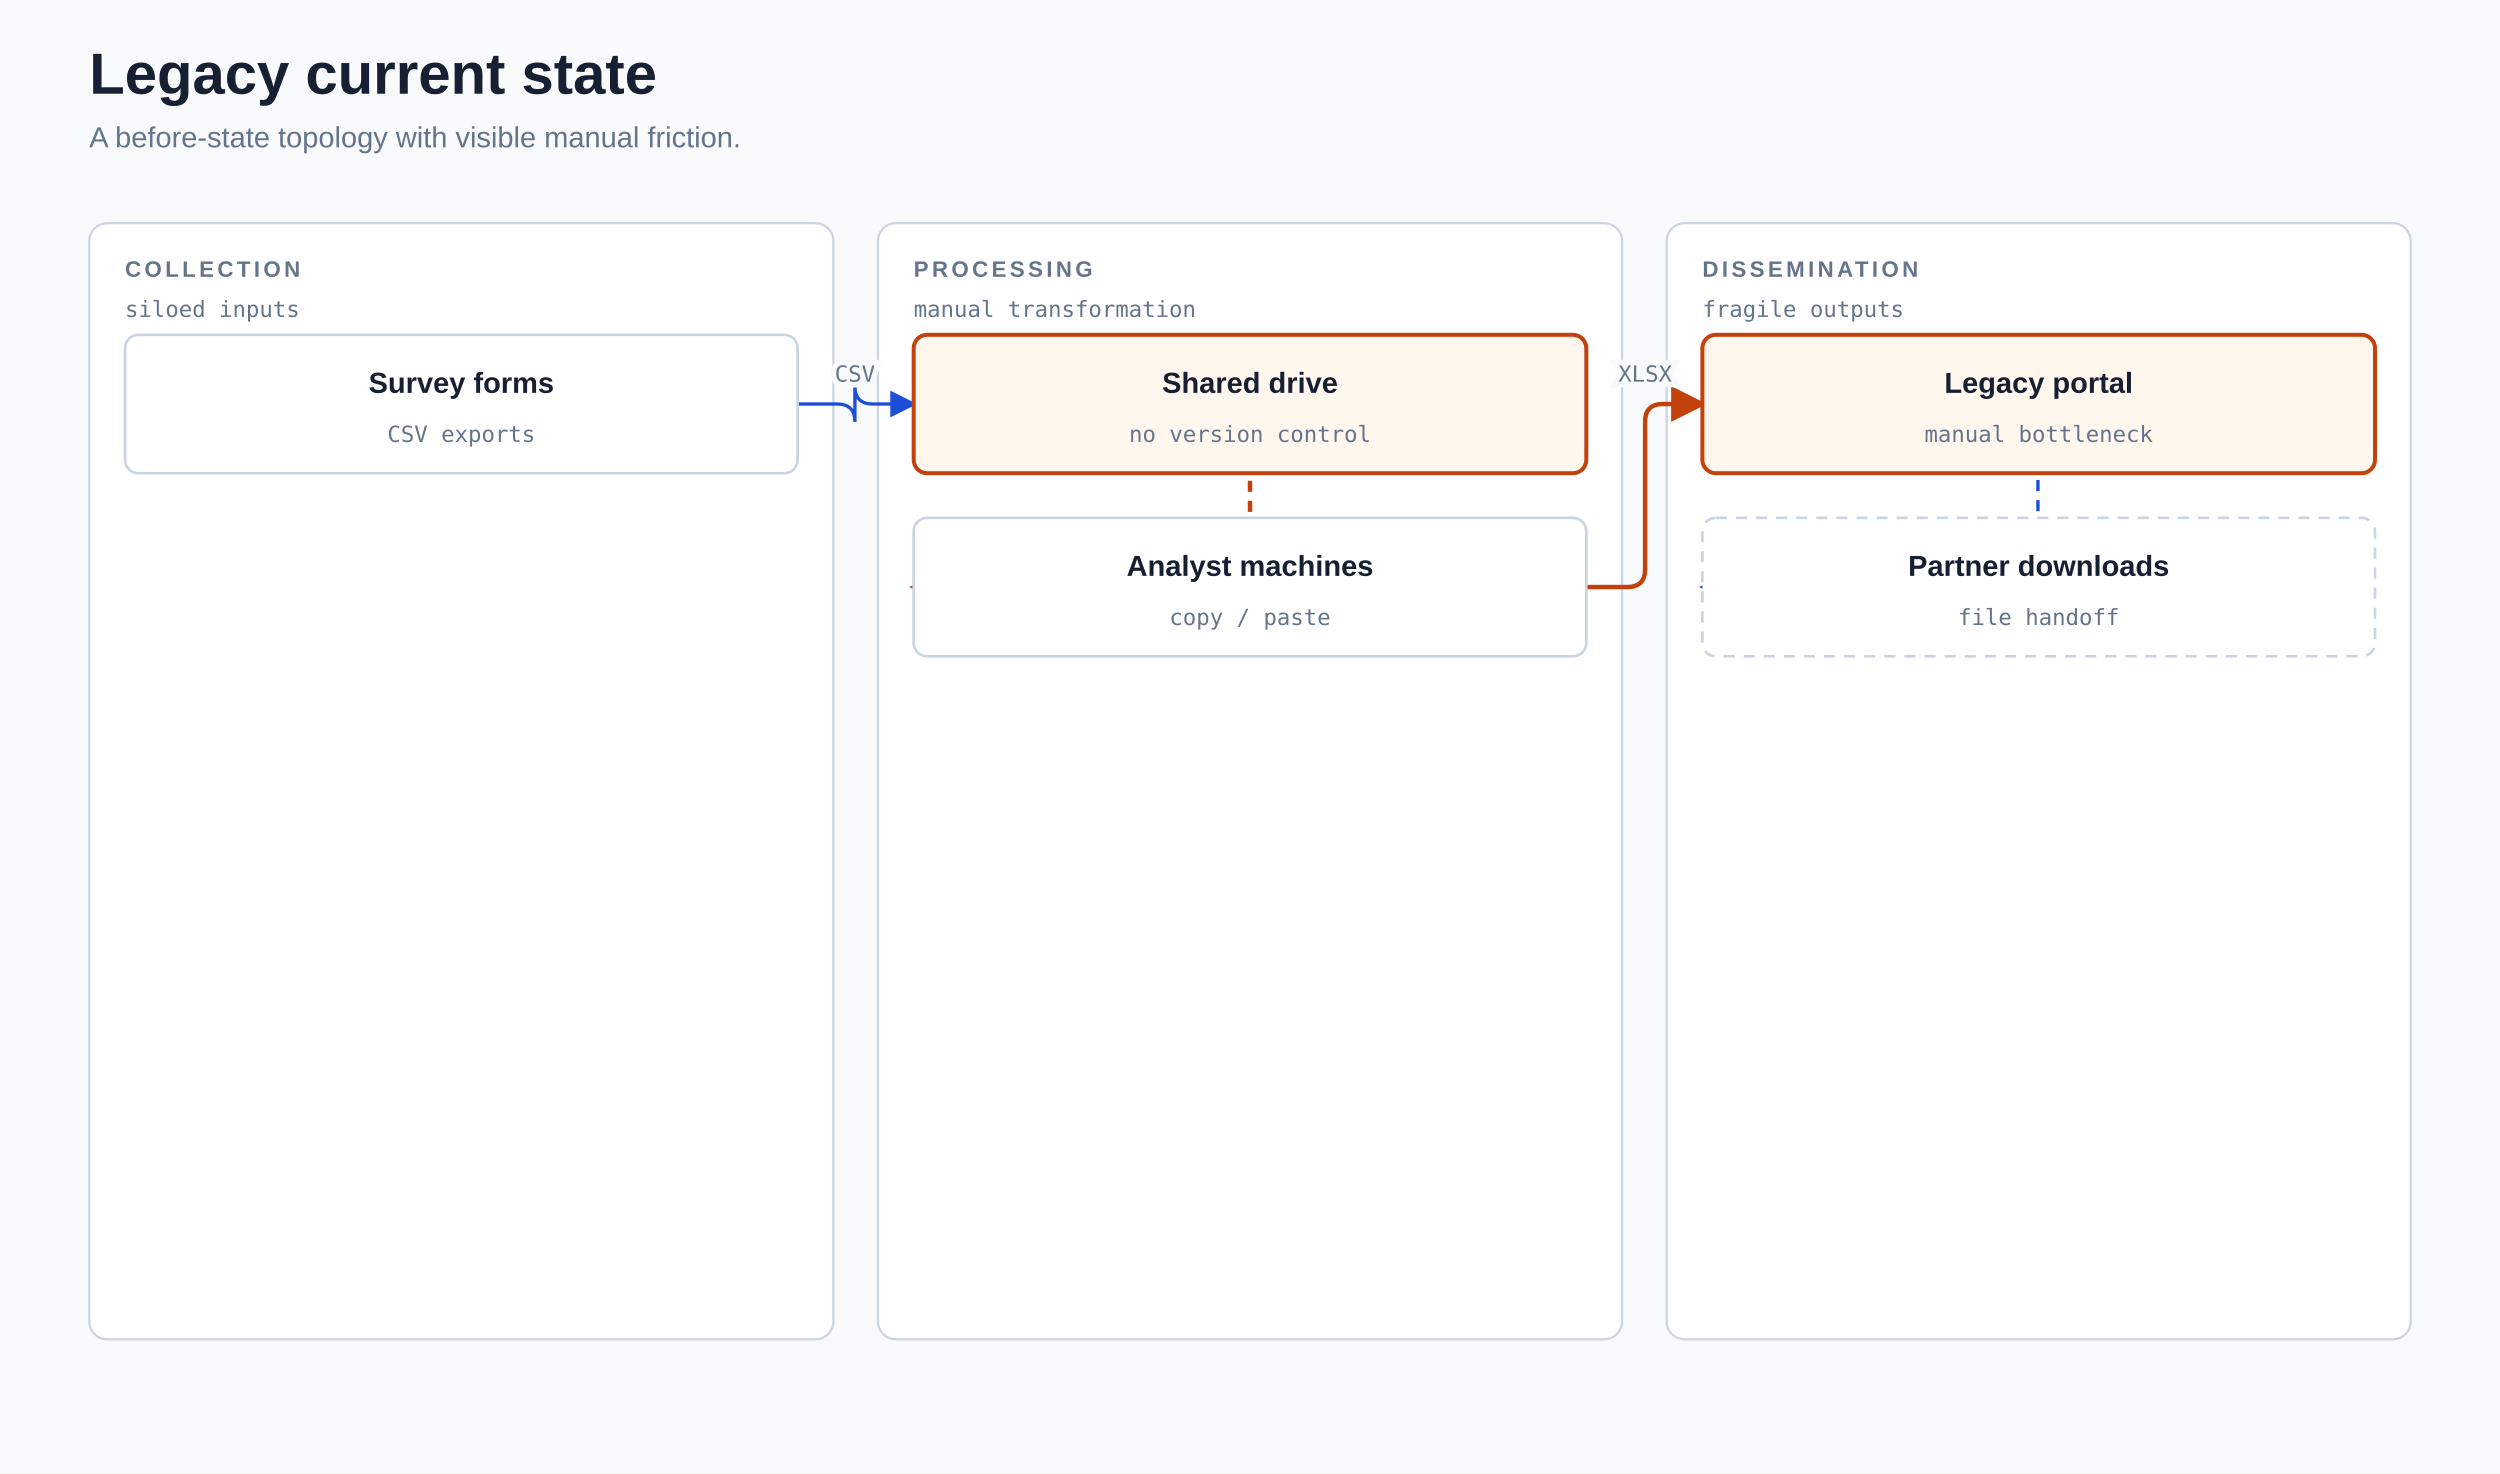
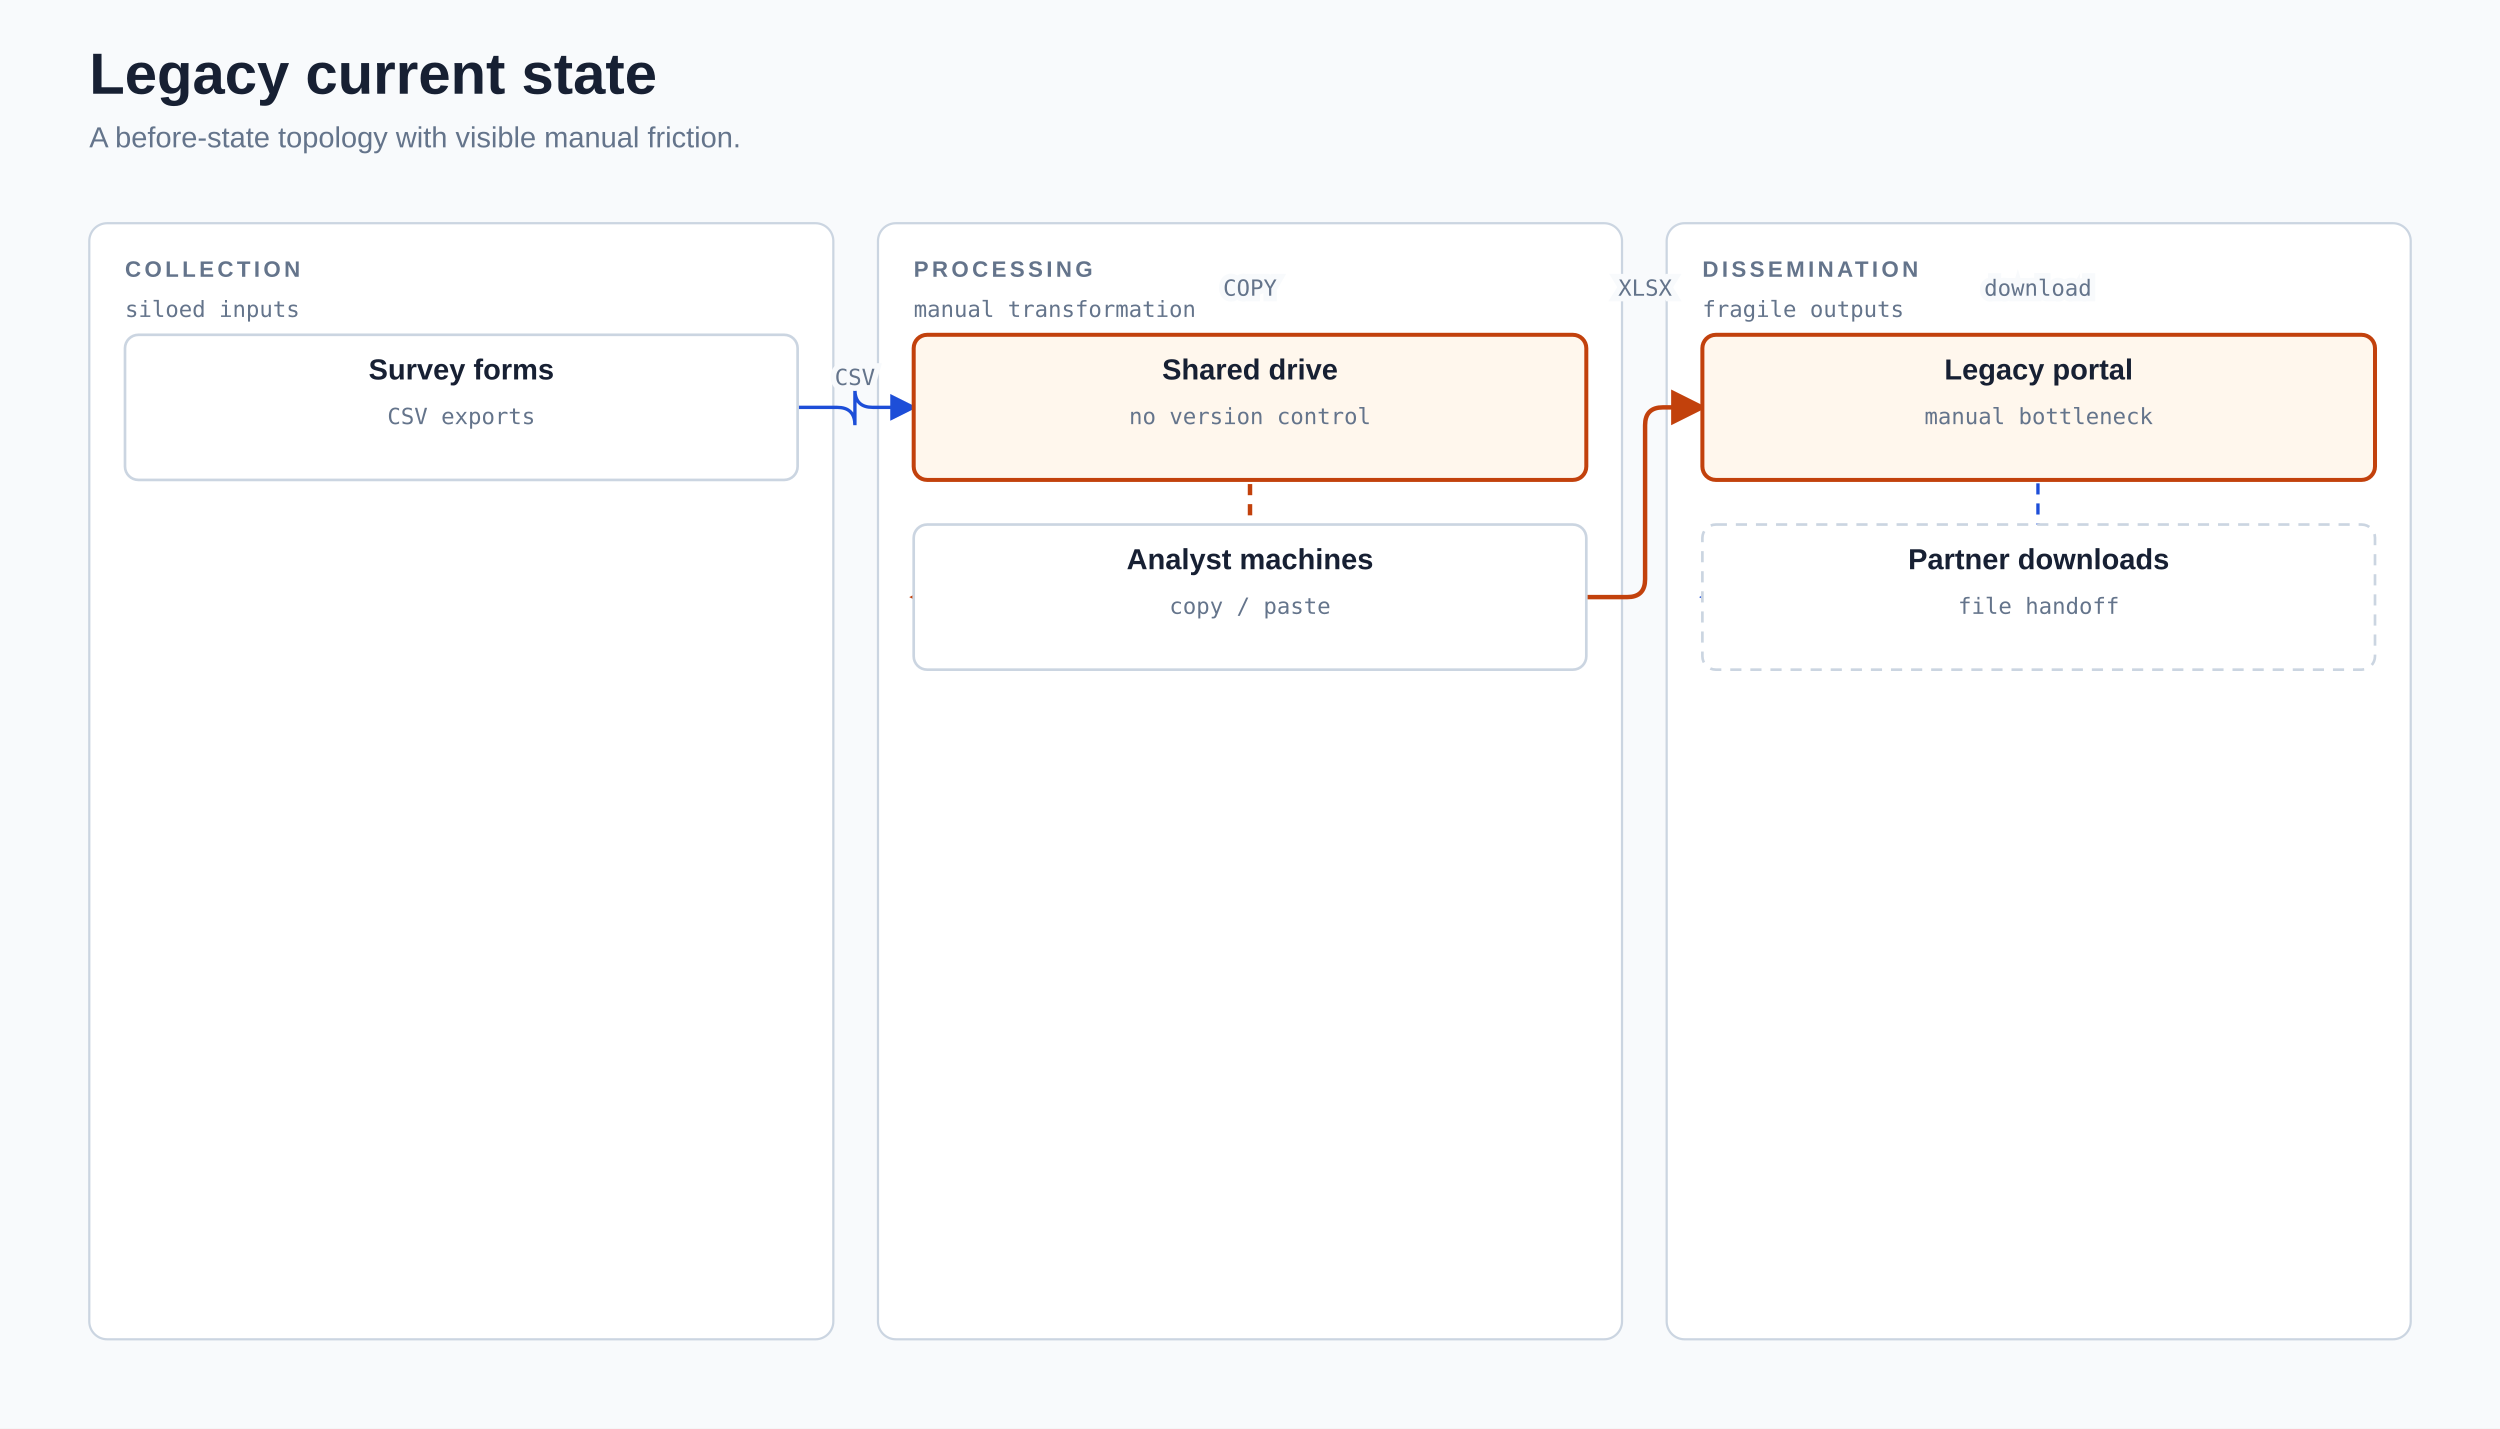
- <svg xmlns="http://www.w3.org/2000/svg" width="1120" height="660" viewBox="0 0 1120 660" role="img" aria-labelledby="notemd-gallery-current-state-legacy-pipeline-title notemd-gallery-current-state-legacy-pipeline-desc" data-notemd-renderer="notemd-reference-layouts@1.0.0">
+ <svg xmlns="http://www.w3.org/2000/svg" width="1120" height="640" viewBox="0 0 1120 640" role="img" aria-labelledby="notemd-gallery-current-state-legacy-pipeline-title notemd-gallery-current-state-legacy-pipeline-desc" data-notemd-renderer="notemd-reference-layouts@1.1.0" data-layout-safety="notemd-layout-safety@1.0.0">
  <style>
        .ref-canvas { fill: #f8fafc; }
        .ref-title { fill: #172033; font: 700 26px "Segoe UI", Arial, sans-serif; }
        .ref-summary { fill: #64748b; font: 13px "Segoe UI", Arial, sans-serif; }
        .ref-zone { fill: #ffffff; stroke: #cbd5e1; stroke-width: 1; }
        .ref-zone-label { fill: #64748b; font: 700 10px "Segoe UI", Arial, sans-serif; letter-spacing: 1.5px; }
        .ref-node { fill: #ffffff; stroke: #cbd5e1; stroke-width: 1.2; }
        .ref-node.focal { fill: #fff7ed; stroke: #c2410c; stroke-width: 1.8; }
        .ref-node.external { stroke-dasharray: 5 4; }
        .ref-node-label { fill: #172033; font: 600 13px "Segoe UI", Arial, sans-serif; }
+         .ref-header-label { fill: #ffffff; font: 600 11px "Segoe UI", Arial, sans-serif; }
        .ref-node-sub { fill: #64748b; font: 10px Consolas, monospace; }
        .ref-edge { fill: none; stroke: #64748b; stroke-width: 1.5; }
        .ref-edge.accent { stroke: #c2410c; stroke-width: 2; marker-end: url(#notemd-reference-arrow-accent); }
        .ref-edge.link { stroke: #1d4ed8; marker-end: url(#notemd-reference-arrow-link); }
        .ref-edge.trigger { stroke-dasharray: 5 4; }
        .ref-edge.dashed { stroke-dasharray: 5 4; }
        .ref-edge-label { fill: #64748b; font: 10px Consolas, monospace; paint-order: stroke; stroke: #f8fafc; stroke-width: 5px; }
        .ref-axis { stroke: #cbd5e1; stroke-width: 1; }
        .ref-axis-label { fill: #64748b; font: 10px Consolas, monospace; }
        .ref-chip { fill: #e2e8f0; stroke: #cbd5e1; stroke-width: .7; }
        .ref-chip-text { fill: #172033; font: 700 8px Consolas, monospace; }
        .ref-focal-fill { fill: #fff7ed; stroke: #c2410c; stroke-width: 1.8; }
        .ref-caption { fill: #64748b; font: 10px Consolas, monospace; letter-spacing: .8px; }
    </style>
  <defs>
    <marker id="notemd-reference-arrow" markerWidth="8" markerHeight="8" refX="7" refY="4" orient="auto">
      <path d="M0 0 L8 4 L0 8 Z" fill="#64748b" />
    </marker>
    <marker id="notemd-reference-arrow-accent" markerWidth="8" markerHeight="8" refX="7" refY="4" orient="auto">
      <path d="M0 0 L8 4 L0 8 Z" fill="#c2410c" />
    </marker>
    <marker id="notemd-reference-arrow-link" markerWidth="8" markerHeight="8" refX="7" refY="4" orient="auto">
      <path d="M0 0 L8 4 L0 8 Z" fill="#1d4ed8" />
    </marker>
  </defs>
-   <rect class="ref-canvas" x="0" y="0" width="1120" height="660" />
-   <text class="ref-title" x="40" y="42">Legacy current state</text>
-   <text class="ref-summary" x="40" y="66">A before-state topology with visible manual friction.</text>
+   <rect class="ref-canvas" x="0" y="0" width="1120" height="640" />
+   <text x="40" y="42" text-anchor="start" class="ref-title" data-layout-safety="notemd-layout-safety@1.0.0">
+     <tspan x="40" dy="0">Legacy current state</tspan>
+   </text>
+   <text x="40" y="66" text-anchor="start" class="ref-summary" data-layout-safety="notemd-layout-safety@1.0.0">
+     <tspan x="40" dy="0">A before-state topology with visible manual friction.</tspan>
+   </text>
  <g id="reference-zone-collect">
    <rect class="ref-zone" x="40" y="100" width="333.333" height="500" rx="8" />
    <text class="ref-zone-label" x="56" y="124">COLLECTION</text>
-     <text x="56" y="142" text-anchor="start" class="ref-node-sub">
+     <text x="56" y="142" text-anchor="start" class="ref-node-sub" data-layout-safety="notemd-layout-safety@1.0.0">
      <tspan x="56" dy="0">siloed inputs</tspan>
    </text>
  </g>
  <g id="reference-zone-process">
    <rect class="ref-zone" x="393.333" y="100" width="333.333" height="500" rx="8" />
    <text class="ref-zone-label" x="409.333" y="124">PROCESSING</text>
-     <text x="409.333" y="142" text-anchor="start" class="ref-node-sub">
+     <text x="409.333" y="142" text-anchor="start" class="ref-node-sub" data-layout-safety="notemd-layout-safety@1.0.0">
      <tspan x="409.333" dy="0">manual transformation</tspan>
    </text>
  </g>
  <g id="reference-zone-publish">
    <rect class="ref-zone" x="746.667" y="100" width="333.333" height="500" rx="8" />
    <text class="ref-zone-label" x="762.667" y="124">DISSEMINATION</text>
-     <text x="762.667" y="142" text-anchor="start" class="ref-node-sub">
+     <text x="762.667" y="142" text-anchor="start" class="ref-node-sub" data-layout-safety="notemd-layout-safety@1.0.0">
      <tspan x="762.667" dy="0">fragile outputs</tspan>
    </text>
  </g>
  <g id="reference-edge-0" data-drawio-type="edge" data-drawio-source="forms" data-drawio-target="drive">
-     <path class="ref-edge link" d="M 357.333 181 H 375 Q 383 181 383 189 V 173 Q 383 181 391 181 H 409.333" marker-end="url(#notemd-reference-arrow-link)" />
-     <text class="ref-edge-label" x="383" y="171" text-anchor="middle">CSV</text>
+     <path class="ref-edge link" d="M 357.333 182.5 H 375 Q 383 182.5 383 190.5 V 174.5 Q 383 182.5 391 182.5 H 409.333" marker-end="url(#notemd-reference-arrow-link)" />
+     <text class="ref-edge-label" x="383" y="172.5" text-anchor="middle">CSV</text>
  </g>
  <g id="reference-edge-1" data-drawio-type="edge" data-drawio-source="drive" data-drawio-target="analyst">
-     <path class="ref-edge accent dashed" d="M 710.667 181 H 552 Q 560 181 560 189 V 255 Q 560 263 568 263 H 409.333" marker-end="url(#notemd-reference-arrow-accent)" />
-     <text class="ref-edge-label" x="560" y="171" text-anchor="middle">COPY</text>
+     <path class="ref-edge accent dashed" d="M 710.667 182.5 H 552 Q 560 182.5 560 190.5 V 259.5 Q 560 267.5 568 267.5 H 409.333" marker-end="url(#notemd-reference-arrow-accent)" />
+     <text class="ref-edge-label" x="560" y="132.5" text-anchor="middle">COPY</text>
  </g>
  <g id="reference-edge-2" data-drawio-type="edge" data-drawio-source="analyst" data-drawio-target="portal">
-     <path class="ref-edge accent" d="M 710.667 263 H 729 Q 737 263 737 255 V 189 Q 737 181 745 181 H 762.667" marker-end="url(#notemd-reference-arrow-accent)" />
-     <text class="ref-edge-label" x="737" y="171" text-anchor="middle">XLSX</text>
+     <path class="ref-edge accent" d="M 710.667 267.5 H 729 Q 737 267.5 737 259.5 V 190.5 Q 737 182.5 745 182.5 H 762.667" marker-end="url(#notemd-reference-arrow-accent)" />
+     <text class="ref-edge-label" x="737" y="132.5" text-anchor="middle">XLSX</text>
  </g>
  <g id="reference-edge-3" data-drawio-type="edge" data-drawio-source="portal" data-drawio-target="partners">
-     <path class="ref-edge link dashed" d="M 1064 181 H 905 Q 913 181 913 189 V 255 Q 913 263 921 263 H 762.667" marker-end="url(#notemd-reference-arrow-link)" />
-     <text class="ref-edge-label" x="913" y="171" text-anchor="middle">download</text>
+     <path class="ref-edge link dashed" d="M 1064 182.5 H 905 Q 913 182.5 913 190.5 V 259.5 Q 913 267.5 921 267.5 H 762.667" marker-end="url(#notemd-reference-arrow-link)" />
+     <text class="ref-edge-label" x="913" y="132.5" text-anchor="middle">download</text>
  </g>
  <g id="reference-node-forms" data-drawio-type="node" data-drawio-id="forms" data-drawio-role="component">
-     <rect class="ref-node" x="56" y="150" width="301.333" height="62" rx="6" />
-     <text x="206.667" y="176" text-anchor="middle" class="ref-node-label">
+     <rect class="ref-node" x="56" y="150" width="301.333" height="65" rx="6" />
+     <text x="206.667" y="170" text-anchor="middle" class="ref-node-label" data-layout-safety="notemd-layout-safety@1.0.0">
      <tspan x="206.667" dy="0">Survey forms</tspan>
    </text>
-     <text x="206.667" y="198" text-anchor="middle" class="ref-node-sub">
+     <text x="206.667" y="190" text-anchor="middle" class="ref-node-sub" data-layout-safety="notemd-layout-safety@1.0.0">
      <tspan x="206.667" dy="0">CSV exports</tspan>
    </text>
  </g>
  <g id="reference-node-drive" data-drawio-type="node" data-drawio-id="drive" data-drawio-role="component">
-     <rect class="ref-node focal" x="409.333" y="150" width="301.333" height="62" rx="6" />
-     <text x="560" y="176" text-anchor="middle" class="ref-node-label">
+     <rect class="ref-node focal" x="409.333" y="150" width="301.333" height="65" rx="6" />
+     <text x="560" y="170" text-anchor="middle" class="ref-node-label" data-layout-safety="notemd-layout-safety@1.0.0">
      <tspan x="560" dy="0">Shared drive</tspan>
    </text>
-     <text x="560" y="198" text-anchor="middle" class="ref-node-sub">
+     <text x="560" y="190" text-anchor="middle" class="ref-node-sub" data-layout-safety="notemd-layout-safety@1.0.0">
      <tspan x="560" dy="0">no version control</tspan>
    </text>
  </g>
  <g id="reference-node-analyst" data-drawio-type="node" data-drawio-id="analyst" data-drawio-role="component">
-     <rect class="ref-node" x="409.333" y="232" width="301.333" height="62" rx="6" />
-     <text x="560" y="258" text-anchor="middle" class="ref-node-label">
+     <rect class="ref-node" x="409.333" y="235" width="301.333" height="65" rx="6" />
+     <text x="560" y="255" text-anchor="middle" class="ref-node-label" data-layout-safety="notemd-layout-safety@1.0.0">
      <tspan x="560" dy="0">Analyst machines</tspan>
    </text>
-     <text x="560" y="280" text-anchor="middle" class="ref-node-sub">
+     <text x="560" y="275" text-anchor="middle" class="ref-node-sub" data-layout-safety="notemd-layout-safety@1.0.0">
      <tspan x="560" dy="0">copy / paste</tspan>
    </text>
  </g>
  <g id="reference-node-portal" data-drawio-type="node" data-drawio-id="portal" data-drawio-role="component">
-     <rect class="ref-node focal" x="762.667" y="150" width="301.333" height="62" rx="6" />
-     <text x="913.333" y="176" text-anchor="middle" class="ref-node-label">
+     <rect class="ref-node focal" x="762.667" y="150" width="301.333" height="65" rx="6" />
+     <text x="913.333" y="170" text-anchor="middle" class="ref-node-label" data-layout-safety="notemd-layout-safety@1.0.0">
      <tspan x="913.333" dy="0">Legacy portal</tspan>
    </text>
-     <text x="913.333" y="198" text-anchor="middle" class="ref-node-sub">
+     <text x="913.333" y="190" text-anchor="middle" class="ref-node-sub" data-layout-safety="notemd-layout-safety@1.0.0">
      <tspan x="913.333" dy="0">manual bottleneck</tspan>
    </text>
  </g>
  <g id="reference-node-partners" data-drawio-type="node" data-drawio-id="partners" data-drawio-role="component">
-     <rect class="ref-node external" x="762.667" y="232" width="301.333" height="62" rx="6" />
-     <text x="913.333" y="258" text-anchor="middle" class="ref-node-label">
+     <rect class="ref-node external" x="762.667" y="235" width="301.333" height="65" rx="6" />
+     <text x="913.333" y="255" text-anchor="middle" class="ref-node-label" data-layout-safety="notemd-layout-safety@1.0.0">
      <tspan x="913.333" dy="0">Partner downloads</tspan>
    </text>
-     <text x="913.333" y="280" text-anchor="middle" class="ref-node-sub">
+     <text x="913.333" y="275" text-anchor="middle" class="ref-node-sub" data-layout-safety="notemd-layout-safety@1.0.0">
      <tspan x="913.333" dy="0">file handoff</tspan>
    </text>
  </g>
</svg>
